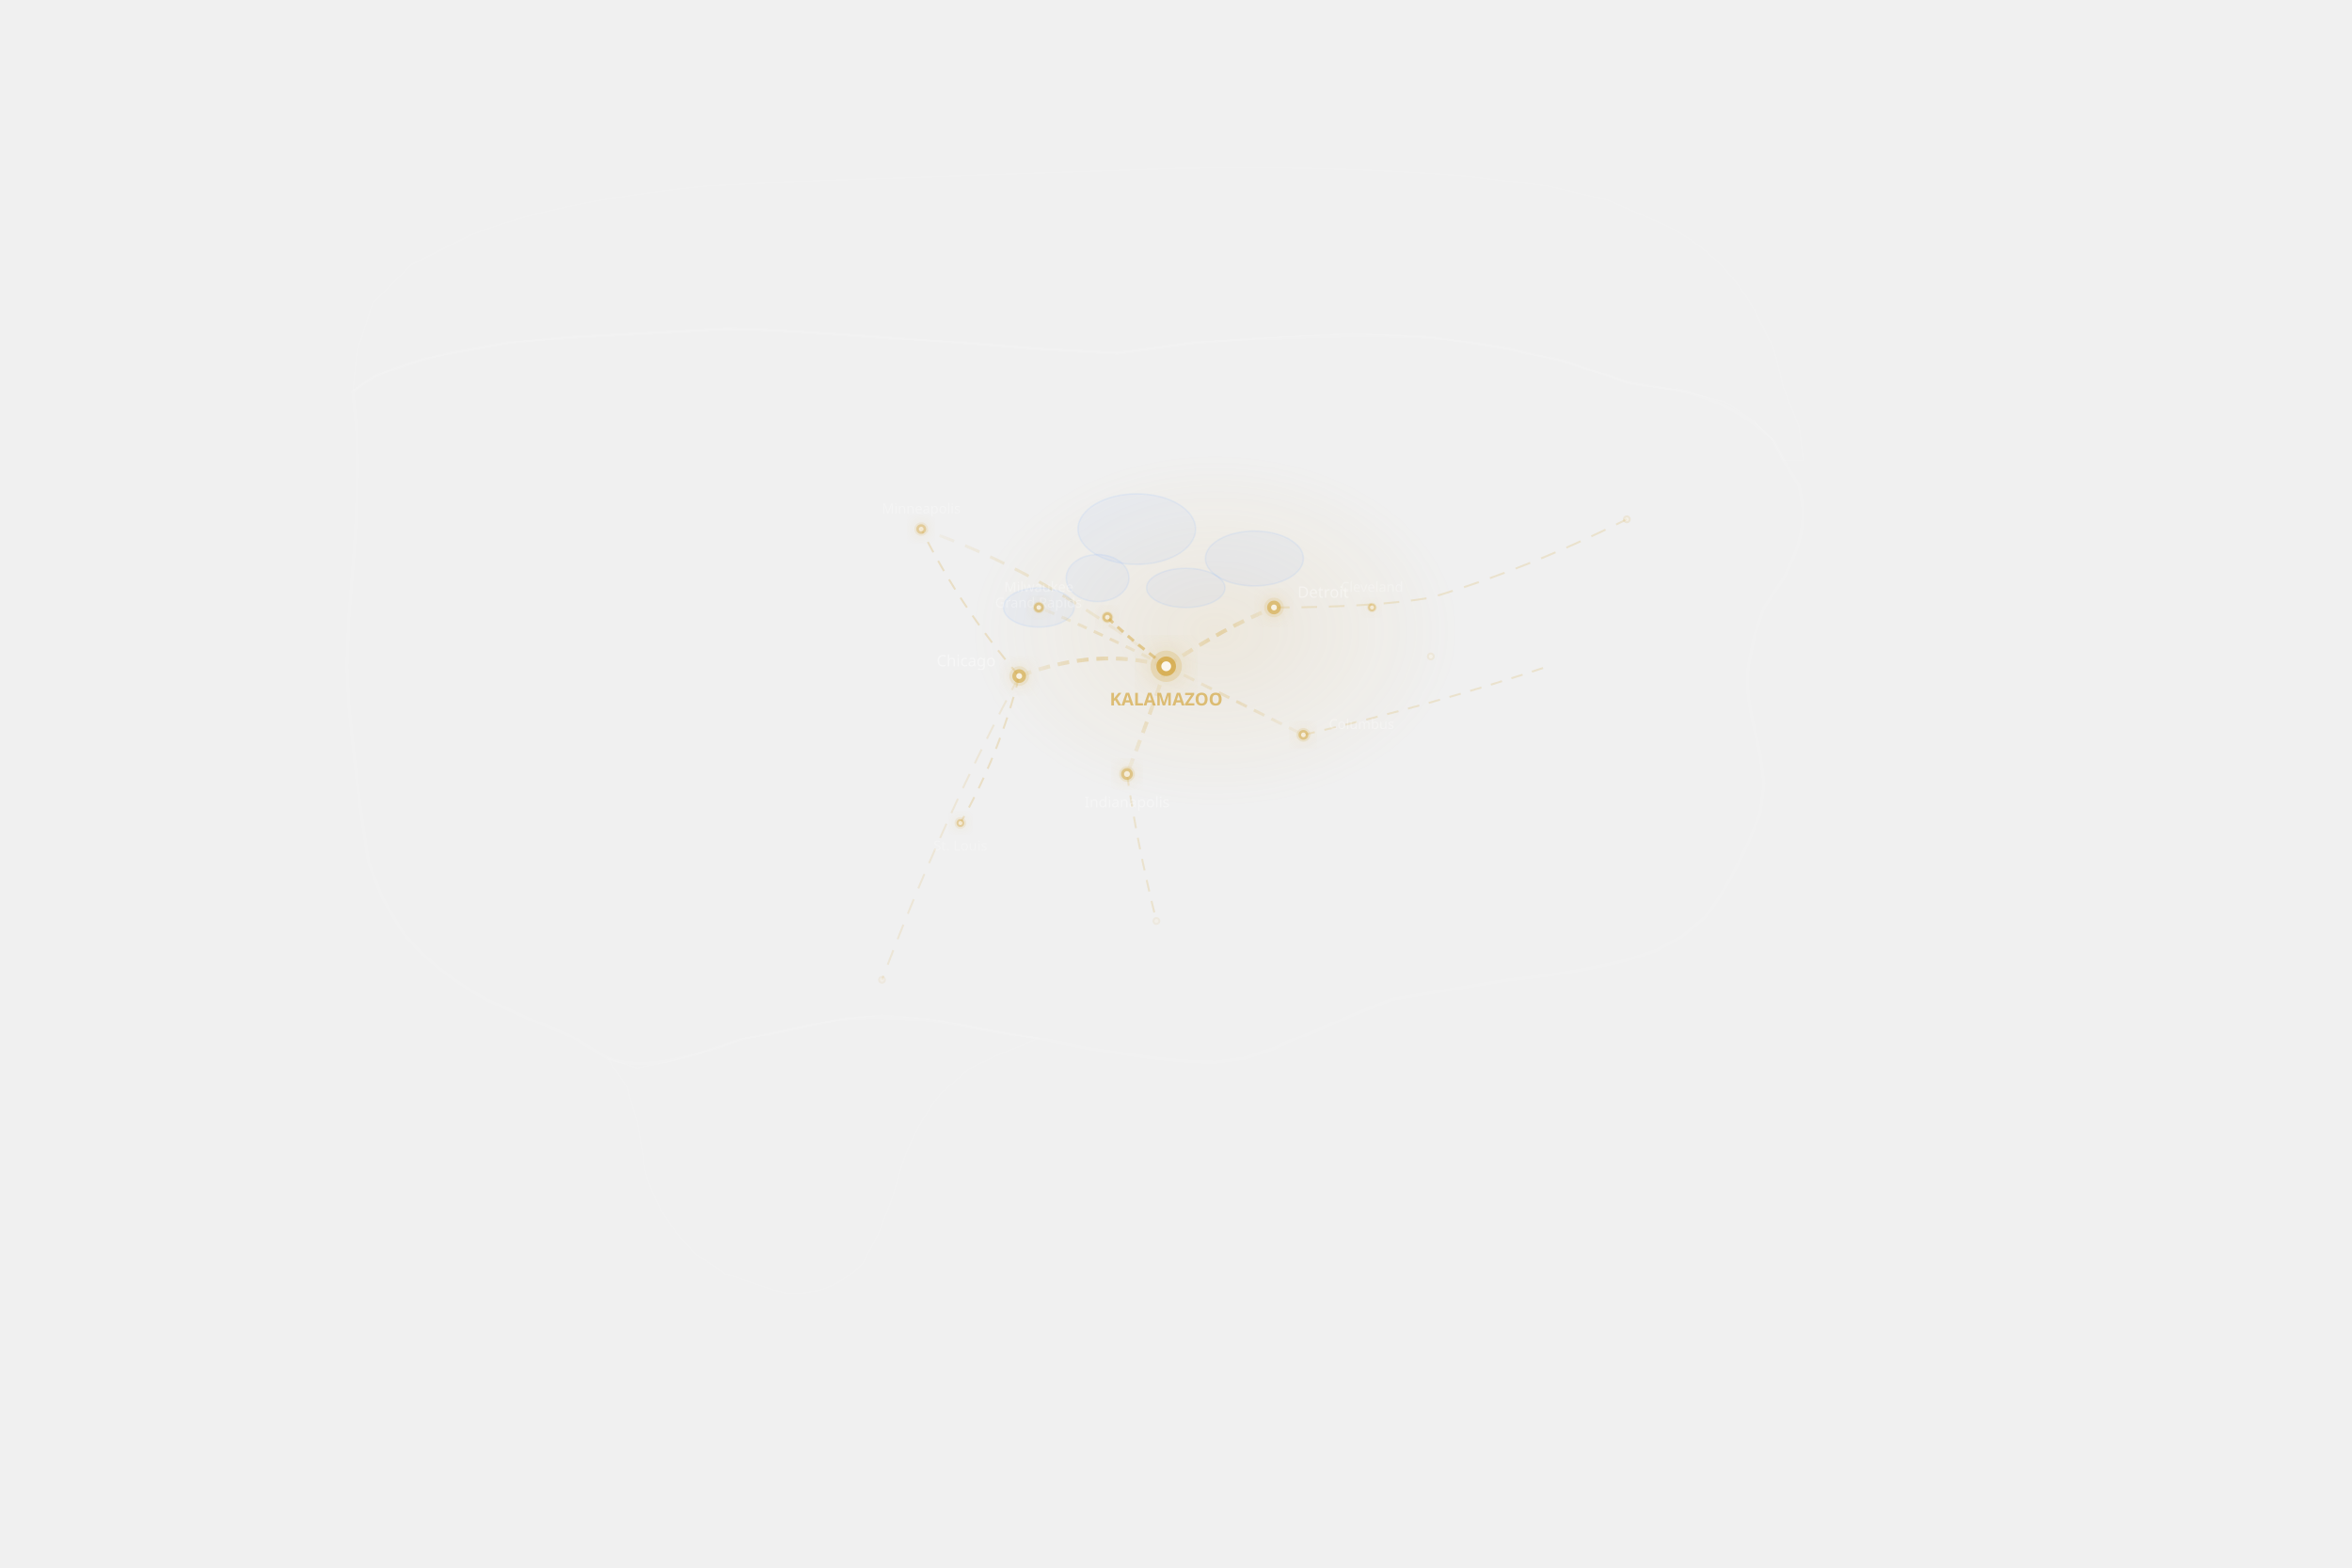
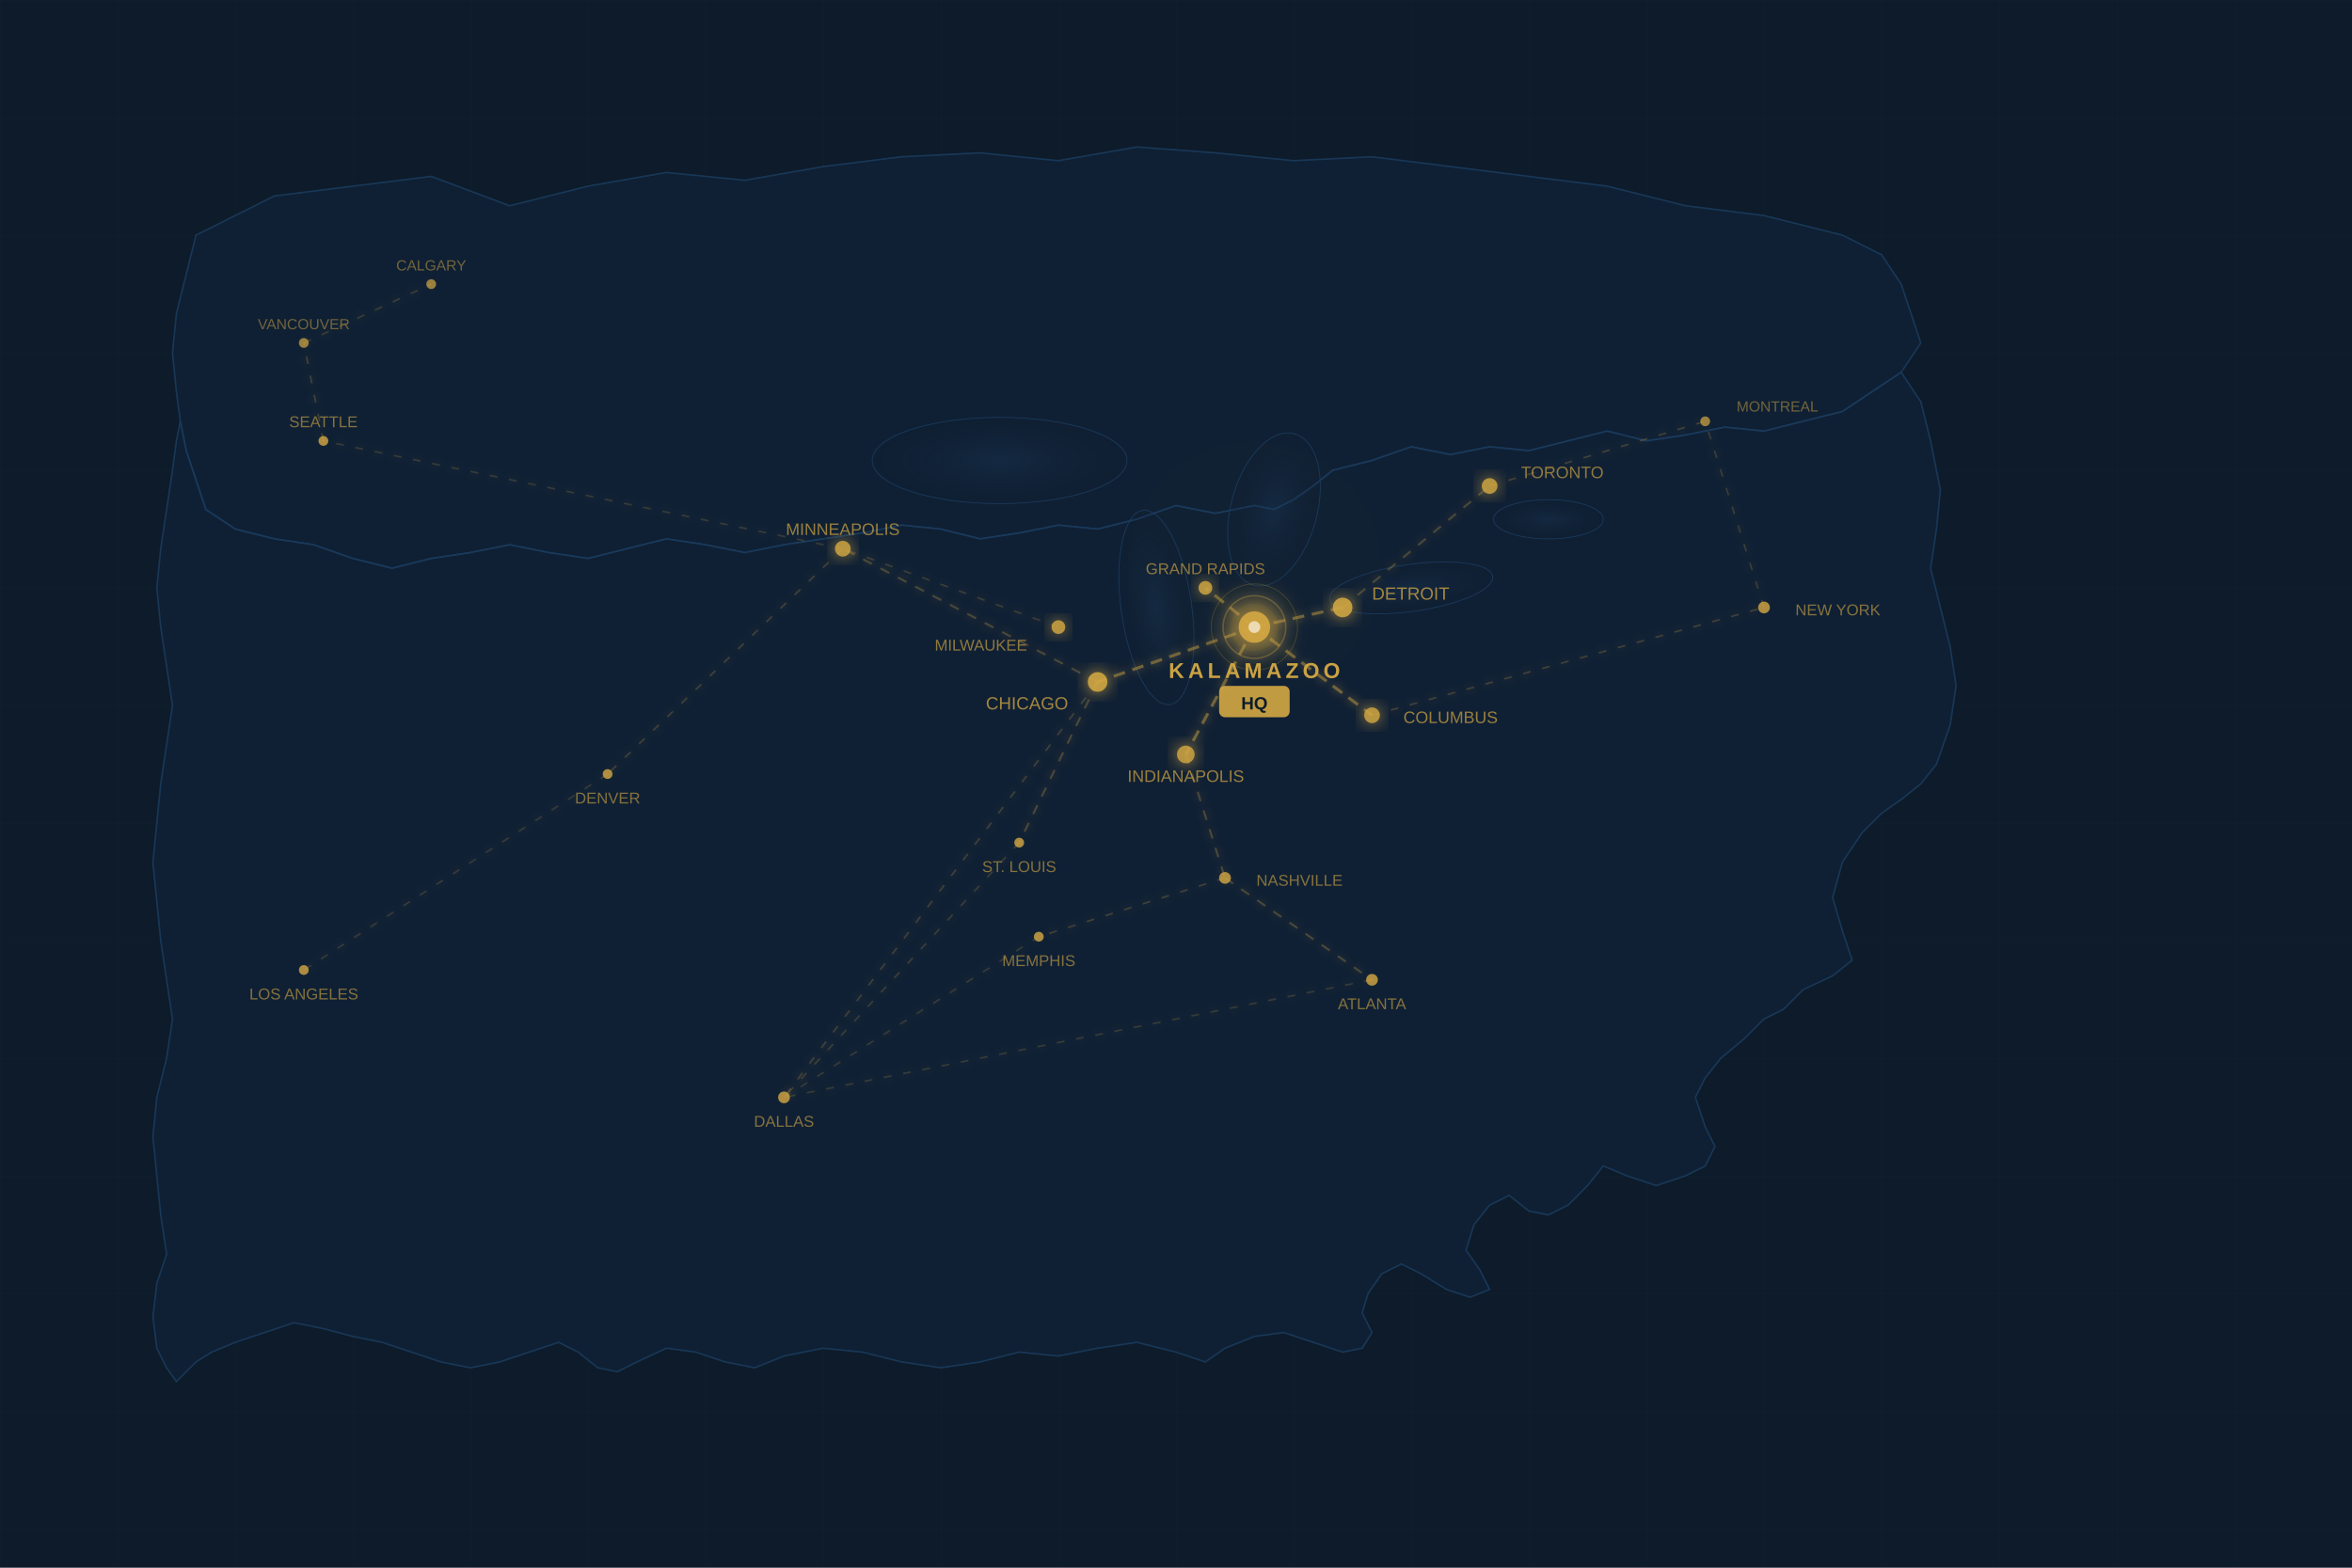
<svg xmlns="http://www.w3.org/2000/svg" viewBox="0 0 1200 800" fill="none">
  <defs>
    <filter id="glow" x="-50%" y="-50%" width="200%" height="200%">
      <feGaussianBlur stdDeviation="4" result="blur" />
      <feMerge>
        <feMergeNode in="blur" />
        <feMergeNode in="SourceGraphic" />
      </feMerge>
    </filter>
-     <filter id="glowLarge" x="-50%" y="-50%" width="200%" height="200%">
+     <filter id="hqGlow" x="-100%" y="-100%" width="300%" height="300%">
      <feGaussianBlur stdDeviation="8" result="blur" />
      <feMerge>
+         <feMergeNode in="blur" />
        <feMergeNode in="blur" />
        <feMergeNode in="SourceGraphic" />
      </feMerge>
    </filter>
-     <linearGradient id="lineGrad" x1="0%" y1="0%" x2="100%" y2="0%">
-       <stop offset="0%" stop-color="#D4A843" stop-opacity="0.1" />
-       <stop offset="50%" stop-color="#D4A843" stop-opacity="0.5" />
-       <stop offset="100%" stop-color="#D4A843" stop-opacity="0.1" />
-     </linearGradient>
-     <linearGradient id="lineGradV" x1="0%" y1="0%" x2="0%" y2="100%">
-       <stop offset="0%" stop-color="#D4A843" stop-opacity="0.1" />
-       <stop offset="50%" stop-color="#D4A843" stop-opacity="0.4" />
-       <stop offset="100%" stop-color="#D4A843" stop-opacity="0.1" />
-     </linearGradient>
-     <radialGradient id="midwestGlow" cx="50%" cy="45%" r="25%">
+     <filter id="lineGlow" x="-20%" y="-20%" width="140%" height="140%">
+       <feGaussianBlur stdDeviation="2" result="blur" />
+       <feMerge>
+         <feMergeNode in="blur" />
+         <feMergeNode in="SourceGraphic" />
+       </feMerge>
+     </filter>
+     <radialGradient id="midwestGlow" cx="640" cy="290" r="180" gradientUnits="userSpaceOnUse">
      <stop offset="0%" stop-color="#D4A843" stop-opacity="0.12" />
+       <stop offset="50%" stop-color="#D4A843" stop-opacity="0.04" />
      <stop offset="100%" stop-color="#D4A843" stop-opacity="0" />
    </radialGradient>
+     <linearGradient id="routeGrad" x1="0%" y1="0%" x2="100%" y2="0%">
+       <stop offset="0%" stop-color="#D4A843" stop-opacity="0.8" />
+       <stop offset="50%" stop-color="#D4A843" stop-opacity="0.4" />
+       <stop offset="100%" stop-color="#D4A843" stop-opacity="0.8" />
+     </linearGradient>
+     <radialGradient id="lakeGrad">
+       <stop offset="0%" stop-color="#1a3a5c" stop-opacity="0.35" />
+       <stop offset="100%" stop-color="#0D1B2A" stop-opacity="0.1" />
+     </radialGradient>
+     <pattern id="grid" width="60" height="60" patternUnits="userSpaceOnUse">
+       <path d="M 60 0 L 0 0 0 60" fill="none" stroke="#1a2a40" stroke-width="0.3" />
+     </pattern>
  </defs>
-   <ellipse cx="620" cy="340" rx="250" ry="180" fill="url(#midwestGlow)" />
-   <path d="     M 180 200     C 190 190, 210 185, 230 180     L 260 175 L 290 172 L 330 170 L 370 168     C 390 168, 420 170, 450 172     L 490 175 L 530 178 L 570 180 L 610 175     C 650 172, 690 170, 730 172     L 770 178 L 800 185 L 830 195 L 860 200     C 880 205, 895 215, 905 225     L 910 235 L 918 248 L 920 260     C 920 275, 915 285, 910 295     L 900 310 L 895 325 L 892 340     C 890 355, 895 370, 898 385     L 900 400 L 898 415 L 892 430     C 885 445, 878 458, 870 468     L 858 478 L 845 485 L 830 490     C 810 495, 790 498, 770 500     L 740 505 L 710 510 L 690 518     C 675 525, 660 530, 650 535     L 635 540 L 620 542     C 605 542, 588 540, 575 538     L 555 535 L 530 530 L 500 525     C 475 520, 450 518, 430 520     L 405 525 L 380 530 L 355 538     C 340 542, 325 545, 310 540     L 290 528 L 270 520 L 248 510     C 230 500, 215 488, 205 475     L 195 458 L 188 440 L 185 420     C 182 400, 180 380, 178 360     L 177 340 L 178 315 L 180 290     C 182 265, 183 240, 182 220     Z   " stroke="rgba(255,255,255,0.08)" stroke-width="1.5" fill="rgba(255,255,255,0.02)" />
-   <path d="     M 180 200 L 182 180 L 190 155 L 210 135 L 240 120     C 270 108, 310 100, 360 95     L 420 92 L 480 90 L 540 88 L 600 86     C 650 85, 700 86, 750 90     L 790 95 L 820 102 L 850 115     C 870 125, 885 140, 895 158     L 905 178 L 910 198 L 918 218 L 920 235     L 910 235 L 905 225 L 895 215 L 880 205     L 860 200 L 830 195 L 800 185 L 770 178     L 730 172 L 690 170 L 650 172 L 610 175     L 570 180 L 530 178 L 490 175 L 450 172     C 420 170, 390 168, 370 168     L 330 170 L 290 172 L 260 175 L 230 180     C 210 185, 190 190, 180 200   " stroke="rgba(255,255,255,0.04)" stroke-width="1" fill="rgba(255,255,255,0.01)" />
-   <path d="     M 310 540 L 320 555 L 325 572 L 328 590     C 330 608, 340 625, 355 640     L 370 650 L 388 656 L 400 660     C 415 662, 430 655, 440 645     L 448 630 L 455 612 L 460 595     C 465 580, 472 568, 480 558     L 495 545 L 510 538 L 530 530     L 500 525 L 475 520 L 450 518     L 430 520 L 405 525 L 380 530     L 355 538 L 340 542 L 325 545     Z   " stroke="rgba(255,255,255,0.04)" stroke-width="1" fill="rgba(255,255,255,0.01)" />
-   <ellipse cx="580" cy="270" rx="30" ry="18" fill="rgba(100,160,255,0.06)" stroke="rgba(100,160,255,0.1)" stroke-width="0.8" />
-   <ellipse cx="640" cy="285" rx="25" ry="14" fill="rgba(100,160,255,0.06)" stroke="rgba(100,160,255,0.1)" stroke-width="0.8" />
-   <ellipse cx="605" cy="300" rx="20" ry="10" fill="rgba(100,160,255,0.06)" stroke="rgba(100,160,255,0.1)" stroke-width="0.8" />
-   <ellipse cx="560" cy="295" rx="16" ry="12" fill="rgba(100,160,255,0.06)" stroke="rgba(100,160,255,0.1)" stroke-width="0.8" />
-   <ellipse cx="530" cy="310" rx="18" ry="10" fill="rgba(100,160,255,0.06)" stroke="rgba(100,160,255,0.1)" stroke-width="0.8" />
-   <path d="M 595 340 Q 560 330 520 345" stroke="url(#lineGrad)" stroke-width="2" stroke-dasharray="6 4" opacity="0.7">
+   <rect width="1200" height="800" fill="#0D1B2A" />
+   <rect width="1200" height="800" fill="url(#grid)" opacity="0.5" />
+   <circle cx="640" cy="290" r="180" fill="url(#midwestGlow)" />
+   <path d="     M 100,120 L 140,100 180,95 220,90 260,105 300,95 340,88 380,92     L 420,85 460,80 500,78 540,82 580,75 620,78 660,82 700,80     L 740,85 780,90 820,95 860,105 900,110 940,120 960,130     L 970,145 975,160 980,175 970,190 955,200     L 940,210 920,215 900,220 880,218 860,222 840,225     L 820,220 800,225 780,230 760,228 740,232 720,228     L 700,235 680,240 670,248 660,255 650,260     L 640,258 620,262 600,258 580,265 560,270     L 540,268 520,272 500,275 480,270 460,268     L 440,272 420,275 400,278 380,282 360,278     L 340,275 320,280 300,285 280,282 260,278     L 240,282 220,285 200,290 180,285 160,278     L 140,275 120,270 105,260 100,245 95,230 92,215     L 90,200 88,180 90,160 95,140 100,120 Z   " fill="#0f2035" stroke="#1a3a5c" stroke-width="0.8" opacity="0.9" />
+   <path d="     M 92,215 L 95,230 100,245 105,260 120,270 140,275 160,278 180,285     L 200,290 220,285 240,282 260,278 280,282 300,285 320,280     L 340,275 360,278 380,282 400,278 420,275 440,272 460,268     L 480,270 500,275 520,272 540,268 560,270 580,265     L 600,258 620,262 640,258 650,260 660,255 670,248 680,240     L 700,235 720,228 740,232 760,228 780,230 800,225     L 820,220 840,225 860,222 880,218 900,220 920,215     L 940,210 955,200 970,190 980,205 985,225 990,250     L 988,270 985,290 990,310 995,330 998,350     L 995,370 988,390 980,400 970,408 960,415     L 950,425 940,440 935,458 940,475 945,490     L 935,498 920,505 910,515 900,520 890,530     L 878,540 870,550 865,560 870,575 875,585     L 870,595 860,600 845,605 830,600 818,595     L 810,605 800,615 790,620 780,618 770,610     L 760,615 752,625 748,638 755,648 760,658     L 750,662 738,658 725,650 715,645 705,650     L 698,660 695,670 700,680 695,688 685,690     L 670,685 655,680 640,682 625,688 615,695     L 600,690 580,685 560,688 540,692 520,690     L 500,695 480,698 460,695 440,690 420,688     L 400,692 385,698 370,695 355,690 340,688     L 325,695 315,700 305,698 295,690 285,685     L 270,690 255,695 240,698 225,695 210,690     L 195,685 180,682 165,678 150,675 135,680     L 120,685 108,690 100,695 95,700 90,705     L 85,698 80,688 78,672 80,655 85,640     L 82,620 80,600 78,580 80,560 85,540     L 88,520 85,500 82,480 80,460 78,440     L 80,420 82,400 85,380 88,360 85,340     L 82,320 80,300 82,280 85,260 88,240     L 90,225 92,215 Z   " fill="#0f2035" stroke="#1a3a5c" stroke-width="0.8" opacity="0.9" />
+   <ellipse cx="510" cy="235" rx="65" ry="22" fill="url(#lakeGrad)" stroke="#1a3a5c" stroke-width="0.4" />
+   <ellipse cx="590" cy="310" rx="18" ry="50" fill="url(#lakeGrad)" stroke="#1a3a5c" stroke-width="0.4" transform="rotate(-8,590,310)" />
+   <ellipse cx="650" cy="260" rx="22" ry="40" fill="url(#lakeGrad)" stroke="#1a3a5c" stroke-width="0.4" transform="rotate(15,650,260)" />
+   <ellipse cx="720" cy="300" rx="42" ry="12" fill="url(#lakeGrad)" stroke="#1a3a5c" stroke-width="0.4" transform="rotate(-8,720,300)" />
+   <ellipse cx="790" cy="265" rx="28" ry="10" fill="url(#lakeGrad)" stroke="#1a3a5c" stroke-width="0.4" />
+   <line x1="640" y1="320" x2="560" y2="348" stroke="#D4A843" stroke-width="1.5" stroke-dasharray="6,4" opacity="0.5" filter="url(#lineGlow)">
+     <animate attributeName="stroke-dashoffset" from="0" to="-20" dur="2s" repeatCount="indefinite" />
+   </line>
+   <line x1="640" y1="320" x2="685" y2="310" stroke="#D4A843" stroke-width="1.5" stroke-dasharray="6,4" opacity="0.5" filter="url(#lineGlow)">
+     <animate attributeName="stroke-dashoffset" from="0" to="-20" dur="1.8s" repeatCount="indefinite" />
+   </line>
+   <line x1="640" y1="320" x2="615" y2="300" stroke="#D4A843" stroke-width="1.5" stroke-dasharray="6,4" opacity="0.5" filter="url(#lineGlow)">
+     <animate attributeName="stroke-dashoffset" from="0" to="-20" dur="1.5s" repeatCount="indefinite" />
+   </line>
+   <line x1="640" y1="320" x2="605" y2="385" stroke="#D4A843" stroke-width="1.5" stroke-dasharray="6,4" opacity="0.5" filter="url(#lineGlow)">
+     <animate attributeName="stroke-dashoffset" from="0" to="-20" dur="2.2s" repeatCount="indefinite" />
+   </line>
+   <line x1="640" y1="320" x2="700" y2="365" stroke="#D4A843" stroke-width="1.5" stroke-dasharray="6,4" opacity="0.5" filter="url(#lineGlow)">
+     <animate attributeName="stroke-dashoffset" from="0" to="-20" dur="2.1s" repeatCount="indefinite" />
+   </line>
+   <line x1="640" y1="320" x2="540" y2="320" stroke="#D4A843" stroke-width="1.2" stroke-dasharray="5,5" opacity="0.35" filter="url(#lineGlow)">
+     <animate attributeName="stroke-dashoffset" from="0" to="-20" dur="2.5s" repeatCount="indefinite" />
+   </line>
+   <line x1="560" y1="348" x2="430" y2="280" stroke="#D4A843" stroke-width="1" stroke-dasharray="5,5" opacity="0.3" filter="url(#lineGlow)">
    <animate attributeName="stroke-dashoffset" from="0" to="-20" dur="3s" repeatCount="indefinite" />
-   </path>
-   <path d="M 595 340 Q 625 320 650 310" stroke="url(#lineGrad)" stroke-width="2" stroke-dasharray="6 4" opacity="0.7">
-     <animate attributeName="stroke-dashoffset" from="0" to="-20" dur="2.5s" repeatCount="indefinite" />
-   </path>
-   <path d="M 595 340 Q 585 370 575 395" stroke="url(#lineGradV)" stroke-width="2" stroke-dasharray="6 4" opacity="0.6">
+   </line>
+   <line x1="560" y1="348" x2="520" y2="430" stroke="#D4A843" stroke-width="1" stroke-dasharray="5,5" opacity="0.3" filter="url(#lineGlow)">
+     <animate attributeName="stroke-dashoffset" from="0" to="-20" dur="2.8s" repeatCount="indefinite" />
+   </line>
+   <line x1="560" y1="348" x2="400" y2="560" stroke="#D4A843" stroke-width="0.8" stroke-dasharray="4,6" opacity="0.25" filter="url(#lineGlow)">
+     <animate attributeName="stroke-dashoffset" from="0" to="-20" dur="4s" repeatCount="indefinite" />
+   </line>
+   <line x1="605" y1="385" x2="625" y2="448" stroke="#D4A843" stroke-width="1" stroke-dasharray="5,5" opacity="0.3" filter="url(#lineGlow)">
+     <animate attributeName="stroke-dashoffset" from="0" to="-20" dur="2.6s" repeatCount="indefinite" />
+   </line>
+   <line x1="625" y1="448" x2="530" y2="478" stroke="#D4A843" stroke-width="0.8" stroke-dasharray="4,6" opacity="0.25" filter="url(#lineGlow)">
    <animate attributeName="stroke-dashoffset" from="0" to="-20" dur="3.2s" repeatCount="indefinite" />
-   </path>
-   <path d="M 595 340 Q 575 325 565 315" stroke="#D4A843" stroke-width="1.5" stroke-dasharray="4 3" opacity="0.5">
-     <animate attributeName="stroke-dashoffset" from="0" to="-14" dur="2s" repeatCount="indefinite" />
-   </path>
-   <path d="M 595 340 Q 635 360 665 375" stroke="url(#lineGrad)" stroke-width="1.5" stroke-dasharray="6 4" opacity="0.5">
+   </line>
+   <line x1="625" y1="448" x2="700" y2="500" stroke="#D4A843" stroke-width="1" stroke-dasharray="5,5" opacity="0.3" filter="url(#lineGlow)">
+     <animate attributeName="stroke-dashoffset" from="0" to="-20" dur="3s" repeatCount="indefinite" />
+   </line>
+   <line x1="700" y1="365" x2="900" y2="310" stroke="#D4A843" stroke-width="0.8" stroke-dasharray="4,6" opacity="0.25" filter="url(#lineGlow)">
    <animate attributeName="stroke-dashoffset" from="0" to="-20" dur="3.5s" repeatCount="indefinite" />
-   </path>
-   <path d="M 595 340 Q 555 320 530 310" stroke="url(#lineGrad)" stroke-width="1.5" stroke-dasharray="5 4" opacity="0.5">
-     <animate attributeName="stroke-dashoffset" from="0" to="-18" dur="2.8s" repeatCount="indefinite" />
-   </path>
-   <path d="M 595 340 Q 530 290 470 270" stroke="url(#lineGrad)" stroke-width="1.5" stroke-dasharray="8 6" opacity="0.4">
-     <animate attributeName="stroke-dashoffset" from="0" to="-28" dur="4s" repeatCount="indefinite" />
-   </path>
-   <path d="M 520 345 Q 490 310 470 270" stroke="#D4A843" stroke-width="1" stroke-dasharray="6 5" opacity="0.25">
-     <animate attributeName="stroke-dashoffset" from="0" to="-22" dur="5s" repeatCount="indefinite" />
-   </path>
-   <path d="M 520 345 Q 510 385 490 420" stroke="#D4A843" stroke-width="1" stroke-dasharray="6 5" opacity="0.25">
-     <animate attributeName="stroke-dashoffset" from="0" to="-22" dur="4.5s" repeatCount="indefinite" />
-   </path>
-   <path d="M 650 310 Q 700 310 730 305 Q 780 290 830 265" stroke="#D4A843" stroke-width="1" stroke-dasharray="8 6" opacity="0.2">
-     <animate attributeName="stroke-dashoffset" from="0" to="-28" dur="5s" repeatCount="indefinite" />
-   </path>
-   <path d="M 520 345 Q 480 420 450 500" stroke="#D4A843" stroke-width="1" stroke-dasharray="8 6" opacity="0.15">
-     <animate attributeName="stroke-dashoffset" from="0" to="-28" dur="6s" repeatCount="indefinite" />
-   </path>
-   <path d="M 575 395 Q 580 430 590 470" stroke="#D4A843" stroke-width="1" stroke-dasharray="6 5" opacity="0.2">
-     <animate attributeName="stroke-dashoffset" from="0" to="-22" dur="4s" repeatCount="indefinite" />
-   </path>
-   <path d="M 665 375 Q 730 360 790 340" stroke="#D4A843" stroke-width="1" stroke-dasharray="6 5" opacity="0.2">
-     <animate attributeName="stroke-dashoffset" from="0" to="-22" dur="4.2s" repeatCount="indefinite" />
-   </path>
-   <circle cx="595" cy="340" r="8" fill="#D4A843" opacity="0.3" filter="url(#glowLarge)">
-     <animate attributeName="r" values="8;12;8" dur="3s" repeatCount="indefinite" />
-     <animate attributeName="opacity" values="0.3;0.5;0.3" dur="3s" repeatCount="indefinite" />
-   </circle>
-   <circle cx="595" cy="340" r="5" fill="#D4A843" opacity="0.8" />
-   <circle cx="595" cy="340" r="2.5" fill="#FFFFFF" opacity="0.9" />
-   <text x="595" y="360" text-anchor="middle" fill="#D4A843" font-size="9" font-family="sans-serif" font-weight="600" opacity="0.7">KALAMAZOO</text>
-   <circle cx="520" cy="345" r="5" fill="#D4A843" opacity="0.2" filter="url(#glow)">
-     <animate attributeName="r" values="5;8;5" dur="4s" repeatCount="indefinite" />
-   </circle>
-   <circle cx="520" cy="345" r="3.5" fill="#D4A843" opacity="0.6" />
-   <circle cx="520" cy="345" r="1.5" fill="#FFFFFF" opacity="0.8" />
-   <text x="508" y="340" text-anchor="end" fill="rgba(255,255,255,0.4)" font-size="8" font-family="sans-serif">Chicago</text>
-   <circle cx="650" cy="310" r="5" fill="#D4A843" opacity="0.2" filter="url(#glow)">
-     <animate attributeName="r" values="5;8;5" dur="3.5s" repeatCount="indefinite" />
-   </circle>
-   <circle cx="650" cy="310" r="3.5" fill="#D4A843" opacity="0.6" />
-   <circle cx="650" cy="310" r="1.5" fill="#FFFFFF" opacity="0.8" />
-   <text x="662" y="305" fill="rgba(255,255,255,0.4)" font-size="8" font-family="sans-serif">Detroit</text>
-   <circle cx="575" cy="395" r="4" fill="#D4A843" opacity="0.2" filter="url(#glow)">
-     <animate attributeName="r" values="4;7;4" dur="4.2s" repeatCount="indefinite" />
-   </circle>
-   <circle cx="575" cy="395" r="3" fill="#D4A843" opacity="0.5" />
-   <circle cx="575" cy="395" r="1.5" fill="#FFFFFF" opacity="0.7" />
-   <text x="575" y="412" text-anchor="middle" fill="rgba(255,255,255,0.35)" font-size="7.5" font-family="sans-serif">Indianapolis</text>
-   <circle cx="565" cy="315" r="3" fill="#D4A843" opacity="0.2" filter="url(#glow)">
-     <animate attributeName="r" values="3;5;3" dur="3.8s" repeatCount="indefinite" />
-   </circle>
-   <circle cx="565" cy="315" r="2.5" fill="#D4A843" opacity="0.5" />
-   <circle cx="565" cy="315" r="1.2" fill="#FFFFFF" opacity="0.7" />
-   <text x="552" y="310" text-anchor="end" fill="rgba(255,255,255,0.3)" font-size="7" font-family="sans-serif">Grand Rapids</text>
-   <circle cx="665" cy="375" r="3.5" fill="#D4A843" opacity="0.2" filter="url(#glow)">
-     <animate attributeName="r" values="3.5;6;3.5" dur="4s" repeatCount="indefinite" />
-   </circle>
-   <circle cx="665" cy="375" r="2.5" fill="#D4A843" opacity="0.5" />
-   <circle cx="665" cy="375" r="1.2" fill="#FFFFFF" opacity="0.7" />
-   <text x="678" y="372" fill="rgba(255,255,255,0.3)" font-size="7" font-family="sans-serif">Columbus</text>
-   <circle cx="530" cy="310" r="3" fill="#D4A843" opacity="0.2" filter="url(#glow)">
-     <animate attributeName="r" values="3;5;3" dur="3.6s" repeatCount="indefinite" />
-   </circle>
-   <circle cx="530" cy="310" r="2.5" fill="#D4A843" opacity="0.5" />
-   <circle cx="530" cy="310" r="1.2" fill="#FFFFFF" opacity="0.7" />
-   <text x="530" y="302" text-anchor="middle" fill="rgba(255,255,255,0.3)" font-size="7" font-family="sans-serif">Milwaukee</text>
-   <circle cx="470" cy="270" r="3.5" fill="#D4A843" opacity="0.15" filter="url(#glow)">
-     <animate attributeName="r" values="3.5;6;3.5" dur="4.5s" repeatCount="indefinite" />
-   </circle>
-   <circle cx="470" cy="270" r="2.5" fill="#D4A843" opacity="0.4" />
-   <circle cx="470" cy="270" r="1.2" fill="#FFFFFF" opacity="0.6" />
-   <text x="470" y="262" text-anchor="middle" fill="rgba(255,255,255,0.25)" font-size="7" font-family="sans-serif">Minneapolis</text>
-   <circle cx="490" cy="420" r="3" fill="#D4A843" opacity="0.15" filter="url(#glow)" />
-   <circle cx="490" cy="420" r="2" fill="#D4A843" opacity="0.4" />
-   <circle cx="490" cy="420" r="1" fill="#FFFFFF" opacity="0.6" />
-   <text x="490" y="434" text-anchor="middle" fill="rgba(255,255,255,0.2)" font-size="7" font-family="sans-serif">St. Louis</text>
-   <circle cx="700" cy="310" r="2.5" fill="#D4A843" opacity="0.15" filter="url(#glow)" />
-   <circle cx="700" cy="310" r="2" fill="#D4A843" opacity="0.4" />
-   <circle cx="700" cy="310" r="1" fill="#FFFFFF" opacity="0.6" />
-   <text x="700" y="302" text-anchor="middle" fill="rgba(255,255,255,0.25)" font-size="7" font-family="sans-serif">Cleveland</text>
-   <circle cx="830" cy="265" r="2" fill="#D4A843" opacity="0.15" />
-   <circle cx="830" cy="265" r="1" fill="#FFFFFF" opacity="0.4" />
-   <circle cx="590" cy="470" r="2" fill="#D4A843" opacity="0.1" />
-   <circle cx="590" cy="470" r="1" fill="#FFFFFF" opacity="0.3" />
-   <circle cx="450" cy="500" r="2" fill="#D4A843" opacity="0.1" />
-   <circle cx="450" cy="500" r="1" fill="#FFFFFF" opacity="0.3" />
-   <circle cx="730" cy="335" r="2" fill="#D4A843" opacity="0.12" />
-   <circle cx="730" cy="335" r="1" fill="#FFFFFF" opacity="0.4" />
-   <line x1="0" y1="200" x2="1200" y2="200" stroke="rgba(255,255,255,0.02)" stroke-width="0.5" />
-   <line x1="0" y1="300" x2="1200" y2="300" stroke="rgba(255,255,255,0.02)" stroke-width="0.5" />
-   <line x1="0" y1="400" x2="1200" y2="400" stroke="rgba(255,255,255,0.02)" stroke-width="0.5" />
-   <line x1="0" y1="500" x2="1200" y2="500" stroke="rgba(255,255,255,0.02)" stroke-width="0.5" />
-   <line x1="300" y1="0" x2="300" y2="800" stroke="rgba(255,255,255,0.02)" stroke-width="0.5" />
-   <line x1="500" y1="0" x2="500" y2="800" stroke="rgba(255,255,255,0.02)" stroke-width="0.5" />
-   <line x1="700" y1="0" x2="700" y2="800" stroke="rgba(255,255,255,0.02)" stroke-width="0.5" />
-   <line x1="900" y1="0" x2="900" y2="800" stroke="rgba(255,255,255,0.02)" stroke-width="0.5" />
+   </line>
+   <line x1="430" y1="280" x2="165" y2="225" stroke="#D4A843" stroke-width="0.8" stroke-dasharray="4,6" opacity="0.2" filter="url(#lineGlow)">
+     <animate attributeName="stroke-dashoffset" from="0" to="-20" dur="5s" repeatCount="indefinite" />
+   </line>
+   <line x1="430" y1="280" x2="310" y2="395" stroke="#D4A843" stroke-width="0.8" stroke-dasharray="4,6" opacity="0.25" filter="url(#lineGlow)">
+     <animate attributeName="stroke-dashoffset" from="0" to="-20" dur="3.8s" repeatCount="indefinite" />
+   </line>
+   <line x1="310" y1="395" x2="155" y2="495" stroke="#D4A843" stroke-width="0.8" stroke-dasharray="4,6" opacity="0.2" filter="url(#lineGlow)">
+     <animate attributeName="stroke-dashoffset" from="0" to="-20" dur="4.5s" repeatCount="indefinite" />
+   </line>
+   <line x1="400" y1="560" x2="530" y2="478" stroke="#D4A843" stroke-width="0.8" stroke-dasharray="4,6" opacity="0.2" filter="url(#lineGlow)">
+     <animate attributeName="stroke-dashoffset" from="0" to="-20" dur="3.4s" repeatCount="indefinite" />
+   </line>
+   <line x1="520" y1="430" x2="400" y2="560" stroke="#D4A843" stroke-width="0.8" stroke-dasharray="4,6" opacity="0.22" filter="url(#lineGlow)">
+     <animate attributeName="stroke-dashoffset" from="0" to="-20" dur="3.6s" repeatCount="indefinite" />
+   </line>
+   <line x1="685" y1="310" x2="760" y2="248" stroke="#D4A843" stroke-width="1" stroke-dasharray="5,5" opacity="0.3" filter="url(#lineGlow)">
+     <animate attributeName="stroke-dashoffset" from="0" to="-20" dur="2.8s" repeatCount="indefinite" />
+   </line>
+   <line x1="760" y1="248" x2="870" y2="215" stroke="#D4A843" stroke-width="0.8" stroke-dasharray="4,6" opacity="0.25" filter="url(#lineGlow)">
+     <animate attributeName="stroke-dashoffset" from="0" to="-20" dur="3s" repeatCount="indefinite" />
+   </line>
+   <line x1="900" y1="310" x2="870" y2="215" stroke="#D4A843" stroke-width="0.8" stroke-dasharray="4,6" opacity="0.22" filter="url(#lineGlow)">
+     <animate attributeName="stroke-dashoffset" from="0" to="-20" dur="3.2s" repeatCount="indefinite" />
+   </line>
+   <line x1="165" y1="225" x2="155" y2="175" stroke="#D4A843" stroke-width="0.8" stroke-dasharray="4,6" opacity="0.25" filter="url(#lineGlow)">
+     <animate attributeName="stroke-dashoffset" from="0" to="-20" dur="2.4s" repeatCount="indefinite" />
+   </line>
+   <line x1="155" y1="175" x2="220" y2="145" stroke="#D4A843" stroke-width="0.8" stroke-dasharray="4,6" opacity="0.22" filter="url(#lineGlow)">
+     <animate attributeName="stroke-dashoffset" from="0" to="-20" dur="2.6s" repeatCount="indefinite" />
+   </line>
+   <line x1="540" y1="320" x2="430" y2="280" stroke="#D4A843" stroke-width="0.8" stroke-dasharray="4,6" opacity="0.22" filter="url(#lineGlow)">
+     <animate attributeName="stroke-dashoffset" from="0" to="-20" dur="2.7s" repeatCount="indefinite" />
+   </line>
+   <line x1="700" y1="500" x2="400" y2="560" stroke="#D4A843" stroke-width="0.8" stroke-dasharray="4,6" opacity="0.2" filter="url(#lineGlow)">
+     <animate attributeName="stroke-dashoffset" from="0" to="-20" dur="4.2s" repeatCount="indefinite" />
+   </line>
+   <circle cx="165" cy="225" r="2.5" fill="#D4A843" opacity="0.8">
+     <animate attributeName="opacity" values="0.6;1;0.6" dur="4s" repeatCount="indefinite" />
+   </circle>
+   <text x="165" y="218" text-anchor="middle" fill="#D4A843" font-family="Arial,sans-serif" font-size="8" opacity="0.6">SEATTLE</text>
+   <circle cx="155" cy="495" r="2.5" fill="#D4A843" opacity="0.8">
+     <animate attributeName="opacity" values="0.6;1;0.6" dur="4.5s" repeatCount="indefinite" />
+   </circle>
+   <text x="155" y="510" text-anchor="middle" fill="#D4A843" font-family="Arial,sans-serif" font-size="8" opacity="0.6">LOS ANGELES</text>
+   <circle cx="310" cy="395" r="2.5" fill="#D4A843" opacity="0.8">
+     <animate attributeName="opacity" values="0.6;1;0.6" dur="3.8s" repeatCount="indefinite" />
+   </circle>
+   <text x="310" y="410" text-anchor="middle" fill="#D4A843" font-family="Arial,sans-serif" font-size="8" opacity="0.6">DENVER</text>
+   <circle cx="400" cy="560" r="3" fill="#D4A843" opacity="0.8">
+     <animate attributeName="opacity" values="0.6;1;0.6" dur="3.5s" repeatCount="indefinite" />
+   </circle>
+   <text x="400" y="575" text-anchor="middle" fill="#D4A843" font-family="Arial,sans-serif" font-size="8" opacity="0.6">DALLAS</text>
+   <circle cx="530" cy="478" r="2.5" fill="#D4A843" opacity="0.8">
+     <animate attributeName="opacity" values="0.6;1;0.6" dur="3.6s" repeatCount="indefinite" />
+   </circle>
+   <text x="530" y="493" text-anchor="middle" fill="#D4A843" font-family="Arial,sans-serif" font-size="8" opacity="0.6">MEMPHIS</text>
+   <circle cx="700" cy="500" r="3" fill="#D4A843" opacity="0.8">
+     <animate attributeName="opacity" values="0.6;1;0.6" dur="3.3s" repeatCount="indefinite" />
+   </circle>
+   <text x="700" y="515" text-anchor="middle" fill="#D4A843" font-family="Arial,sans-serif" font-size="8" opacity="0.6">ATLANTA</text>
+   <circle cx="900" cy="310" r="3" fill="#D4A843" opacity="0.8">
+     <animate attributeName="opacity" values="0.6;1;0.6" dur="3.2s" repeatCount="indefinite" />
+   </circle>
+   <text x="916" y="314" text-anchor="start" fill="#D4A843" font-family="Arial,sans-serif" font-size="8" opacity="0.6">NEW YORK</text>
+   <circle cx="520" cy="430" r="2.5" fill="#D4A843" opacity="0.8">
+     <animate attributeName="opacity" values="0.6;1;0.6" dur="3.4s" repeatCount="indefinite" />
+   </circle>
+   <text x="520" y="445" text-anchor="middle" fill="#D4A843" font-family="Arial,sans-serif" font-size="8" opacity="0.6">ST. LOUIS</text>
+   <circle cx="625" cy="448" r="3" fill="#D4A843" opacity="0.8">
+     <animate attributeName="opacity" values="0.6;1;0.6" dur="3.1s" repeatCount="indefinite" />
+   </circle>
+   <text x="641" y="452" text-anchor="start" fill="#D4A843" font-family="Arial,sans-serif" font-size="8" opacity="0.6">NASHVILLE</text>
+   <circle cx="155" cy="175" r="2.5" fill="#D4A843" opacity="0.7">
+     <animate attributeName="opacity" values="0.5;0.9;0.5" dur="4.2s" repeatCount="indefinite" />
+   </circle>
+   <text x="155" y="168" text-anchor="middle" fill="#D4A843" font-family="Arial,sans-serif" font-size="7.5" opacity="0.5">VANCOUVER</text>
+   <circle cx="220" cy="145" r="2.5" fill="#D4A843" opacity="0.7">
+     <animate attributeName="opacity" values="0.5;0.9;0.5" dur="4.4s" repeatCount="indefinite" />
+   </circle>
+   <text x="220" y="138" text-anchor="middle" fill="#D4A843" font-family="Arial,sans-serif" font-size="7.5" opacity="0.5">CALGARY</text>
+   <circle cx="870" cy="215" r="2.5" fill="#D4A843" opacity="0.7">
+     <animate attributeName="opacity" values="0.5;0.9;0.5" dur="3.9s" repeatCount="indefinite" />
+   </circle>
+   <text x="886" y="210" text-anchor="start" fill="#D4A843" font-family="Arial,sans-serif" font-size="7.5" opacity="0.5">MONTREAL</text>
+   <circle cx="430" cy="280" r="4" fill="#D4A843" filter="url(#glow)" opacity="0.85">
+     <animate attributeName="opacity" values="0.7;1;0.7" dur="3s" repeatCount="indefinite" />
+   </circle>
+   <text x="430" y="273" text-anchor="middle" fill="#D4A843" font-family="Arial,sans-serif" font-size="8.5" opacity="0.7">MINNEAPOLIS</text>
+   <circle cx="540" cy="320" r="3.5" fill="#D4A843" filter="url(#glow)" opacity="0.85">
+     <animate attributeName="opacity" values="0.7;1;0.7" dur="2.8s" repeatCount="indefinite" />
+   </circle>
+   <text x="524" y="332" text-anchor="end" fill="#D4A843" font-family="Arial,sans-serif" font-size="8" opacity="0.65">MILWAUKEE</text>
+   <circle cx="560" cy="348" r="5" fill="#D4A843" filter="url(#glow)" opacity="0.9">
+     <animate attributeName="opacity" values="0.75;1;0.75" dur="2.5s" repeatCount="indefinite" />
+   </circle>
+   <text x="545" y="362" text-anchor="end" fill="#D4A843" font-family="Arial,sans-serif" font-size="9" opacity="0.75">CHICAGO</text>
+   <circle cx="615" cy="300" r="3.5" fill="#D4A843" filter="url(#glow)" opacity="0.85">
+     <animate attributeName="opacity" values="0.7;1;0.7" dur="2.2s" repeatCount="indefinite" />
+   </circle>
+   <text x="615" y="293" text-anchor="middle" fill="#D4A843" font-family="Arial,sans-serif" font-size="8" opacity="0.65">GRAND RAPIDS</text>
+   <circle cx="685" cy="310" r="5" fill="#D4A843" filter="url(#glow)" opacity="0.9">
+     <animate attributeName="opacity" values="0.75;1;0.75" dur="2.3s" repeatCount="indefinite" />
+   </circle>
+   <text x="700" y="306" text-anchor="start" fill="#D4A843" font-family="Arial,sans-serif" font-size="9" opacity="0.75">DETROIT</text>
+   <circle cx="605" cy="385" r="4.5" fill="#D4A843" filter="url(#glow)" opacity="0.85">
+     <animate attributeName="opacity" values="0.7;1;0.7" dur="2.6s" repeatCount="indefinite" />
+   </circle>
+   <text x="605" y="399" text-anchor="middle" fill="#D4A843" font-family="Arial,sans-serif" font-size="8.5" opacity="0.7">INDIANAPOLIS</text>
+   <circle cx="700" cy="365" r="4" fill="#D4A843" filter="url(#glow)" opacity="0.85">
+     <animate attributeName="opacity" values="0.7;1;0.7" dur="2.7s" repeatCount="indefinite" />
+   </circle>
+   <text x="716" y="369" text-anchor="start" fill="#D4A843" font-family="Arial,sans-serif" font-size="8.5" opacity="0.7">COLUMBUS</text>
+   <circle cx="760" cy="248" r="4" fill="#D4A843" filter="url(#glow)" opacity="0.85">
+     <animate attributeName="opacity" values="0.7;1;0.7" dur="2.9s" repeatCount="indefinite" />
+   </circle>
+   <text x="776" y="244" text-anchor="start" fill="#D4A843" font-family="Arial,sans-serif" font-size="8.5" opacity="0.65">TORONTO</text>
+   <circle cx="640" cy="320" r="16" fill="none" stroke="#D4A843" stroke-width="0.8" opacity="0.3">
+     <animate attributeName="r" values="16;28;16" dur="3s" repeatCount="indefinite" />
+     <animate attributeName="opacity" values="0.3;0;0.3" dur="3s" repeatCount="indefinite" />
+   </circle>
+   <circle cx="640" cy="320" r="22" fill="none" stroke="#D4A843" stroke-width="0.5" opacity="0.2">
+     <animate attributeName="r" values="22;34;22" dur="3s" begin="1.5s" repeatCount="indefinite" />
+     <animate attributeName="opacity" values="0.2;0;0.2" dur="3s" begin="1.5s" repeatCount="indefinite" />
+   </circle>
+   <circle cx="640" cy="320" r="12" fill="#D4A843" opacity="0.15" filter="url(#hqGlow)" />
+   <circle cx="640" cy="320" r="8" fill="#D4A843" filter="url(#hqGlow)" opacity="0.95">
+     <animate attributeName="opacity" values="0.85;1;0.85" dur="2s" repeatCount="indefinite" />
+   </circle>
+   <circle cx="640" cy="320" r="3" fill="#fff" opacity="0.6" />
+   <text x="640" y="346" text-anchor="middle" fill="#D4A843" font-family="Arial,sans-serif" font-size="11" font-weight="bold" letter-spacing="2" opacity="0.95">KALAMAZOO</text>
+   <rect x="622" y="350" width="36" height="16" rx="3" fill="#D4A843" opacity="0.9" />
+   <text x="640" y="362" text-anchor="middle" fill="#0D1B2A" font-family="Arial,sans-serif" font-size="9" font-weight="bold">HQ</text>
</svg>
